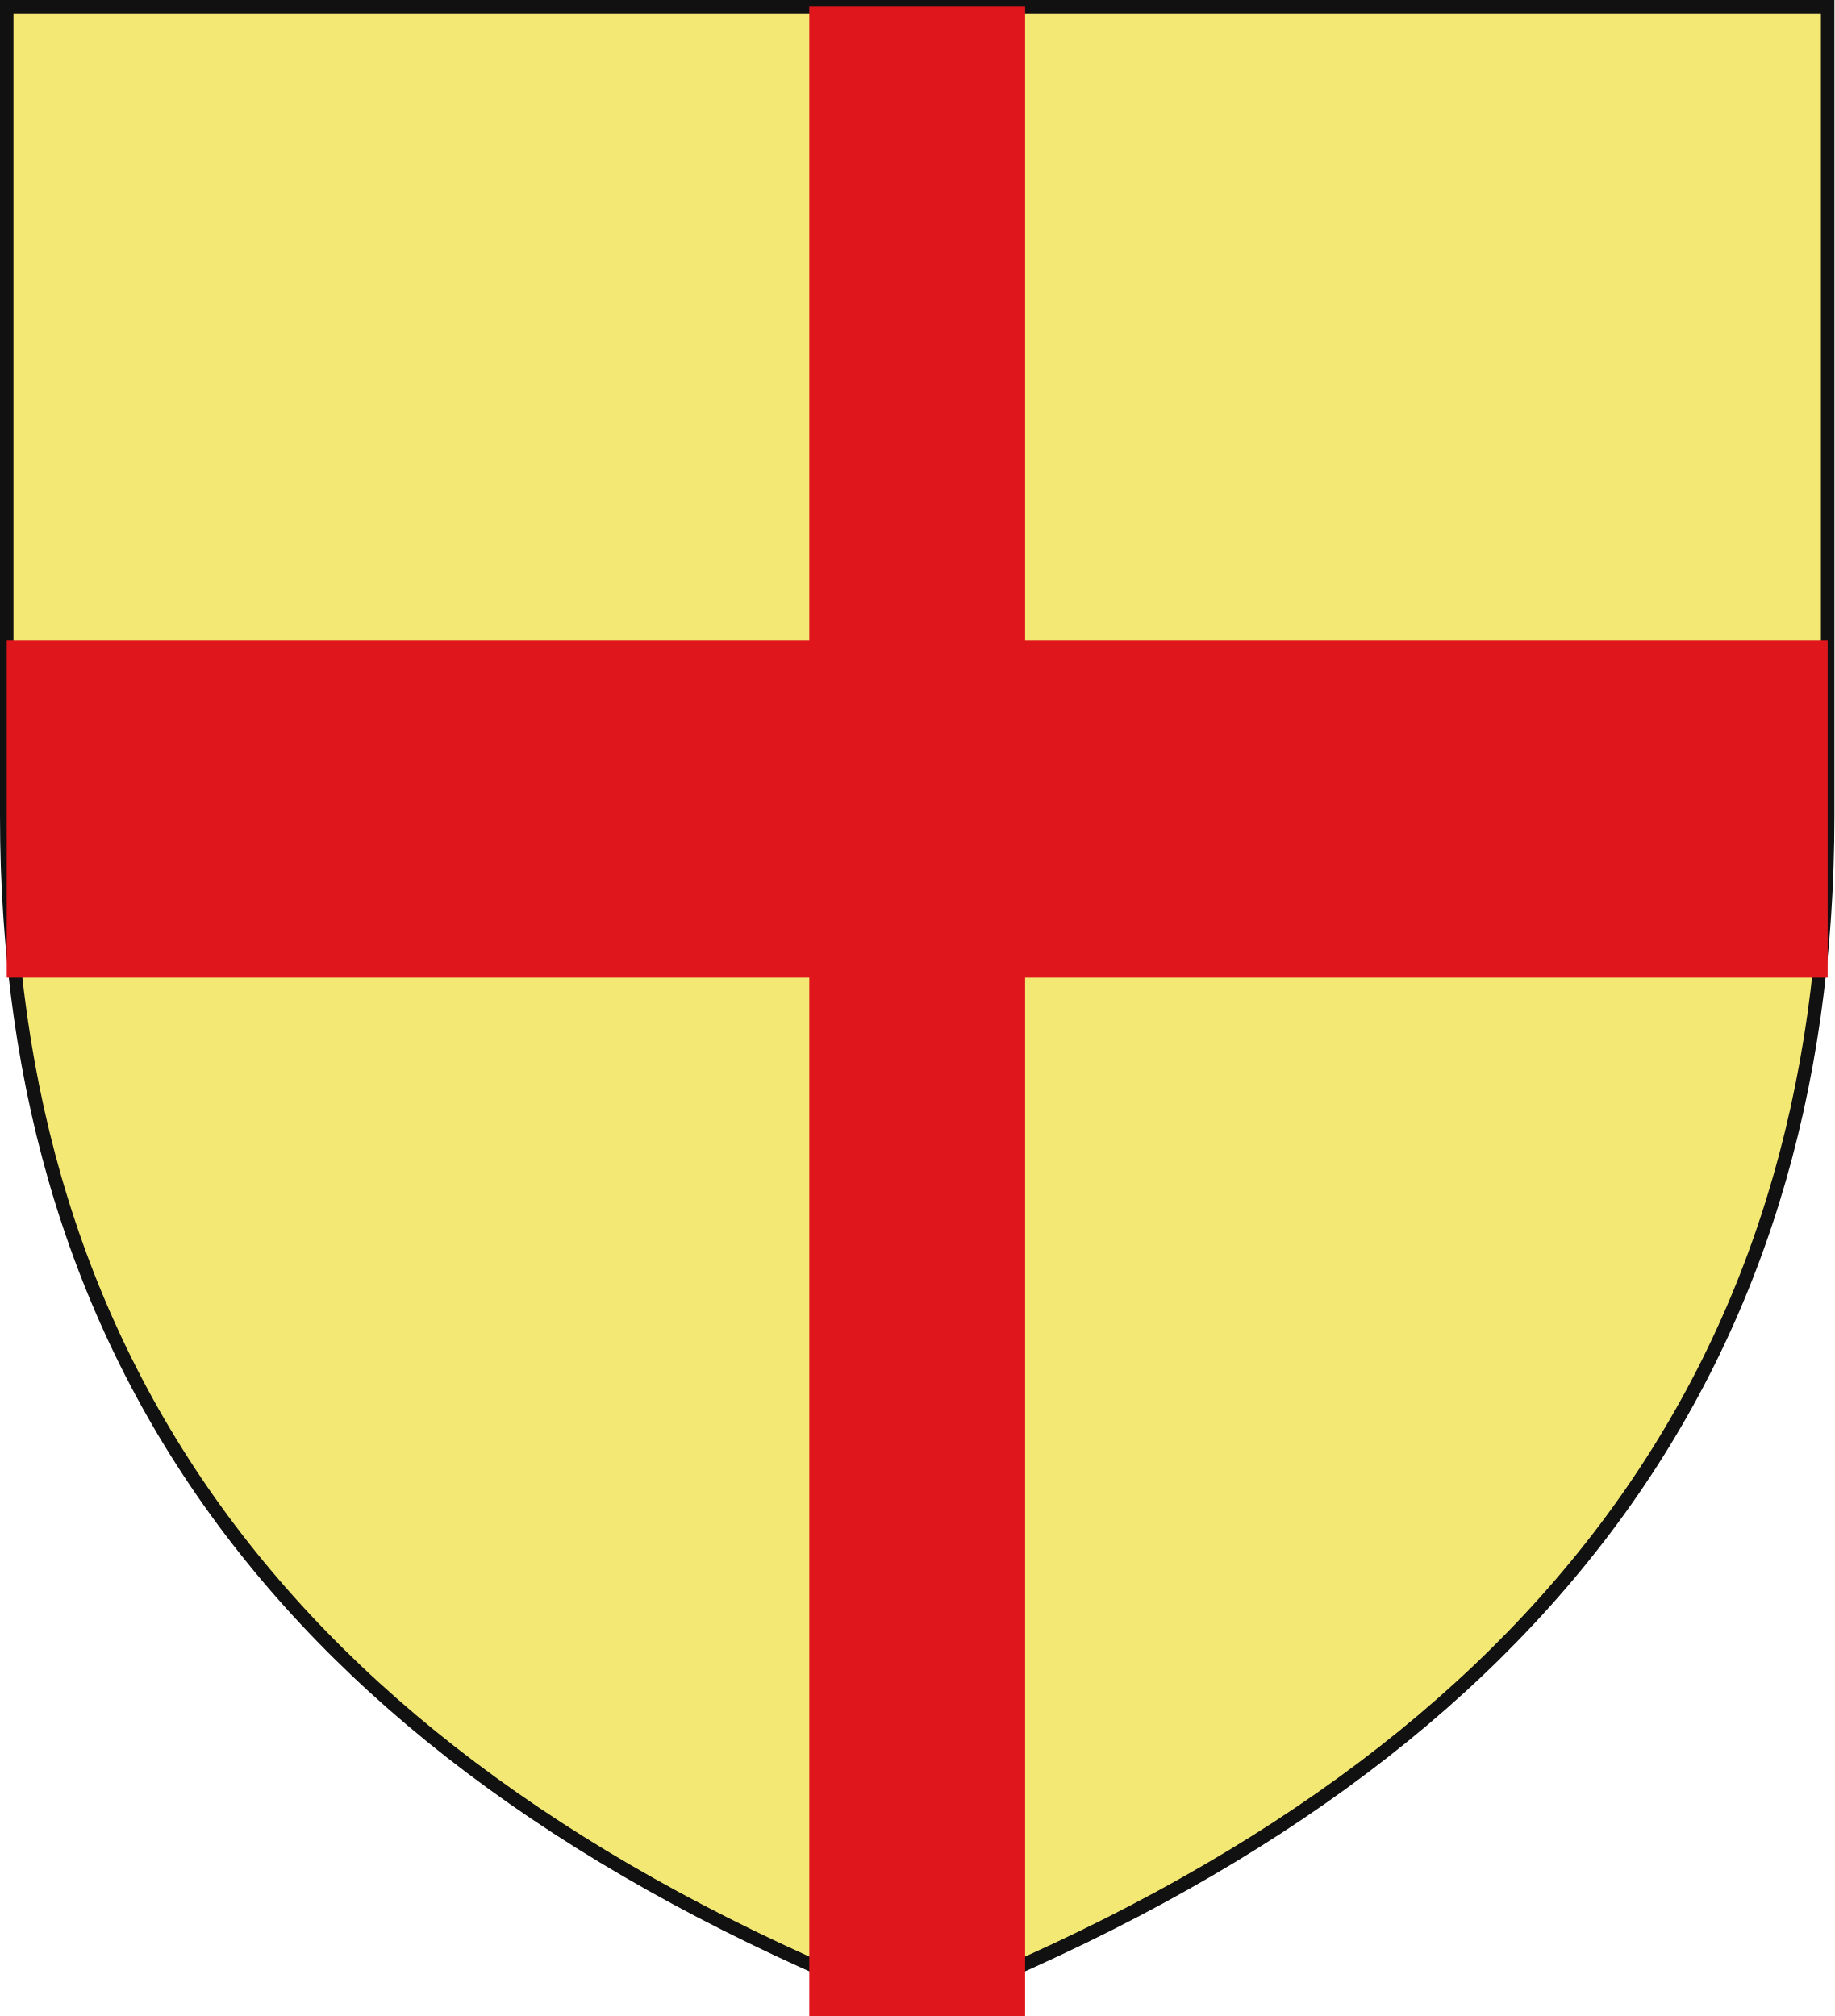
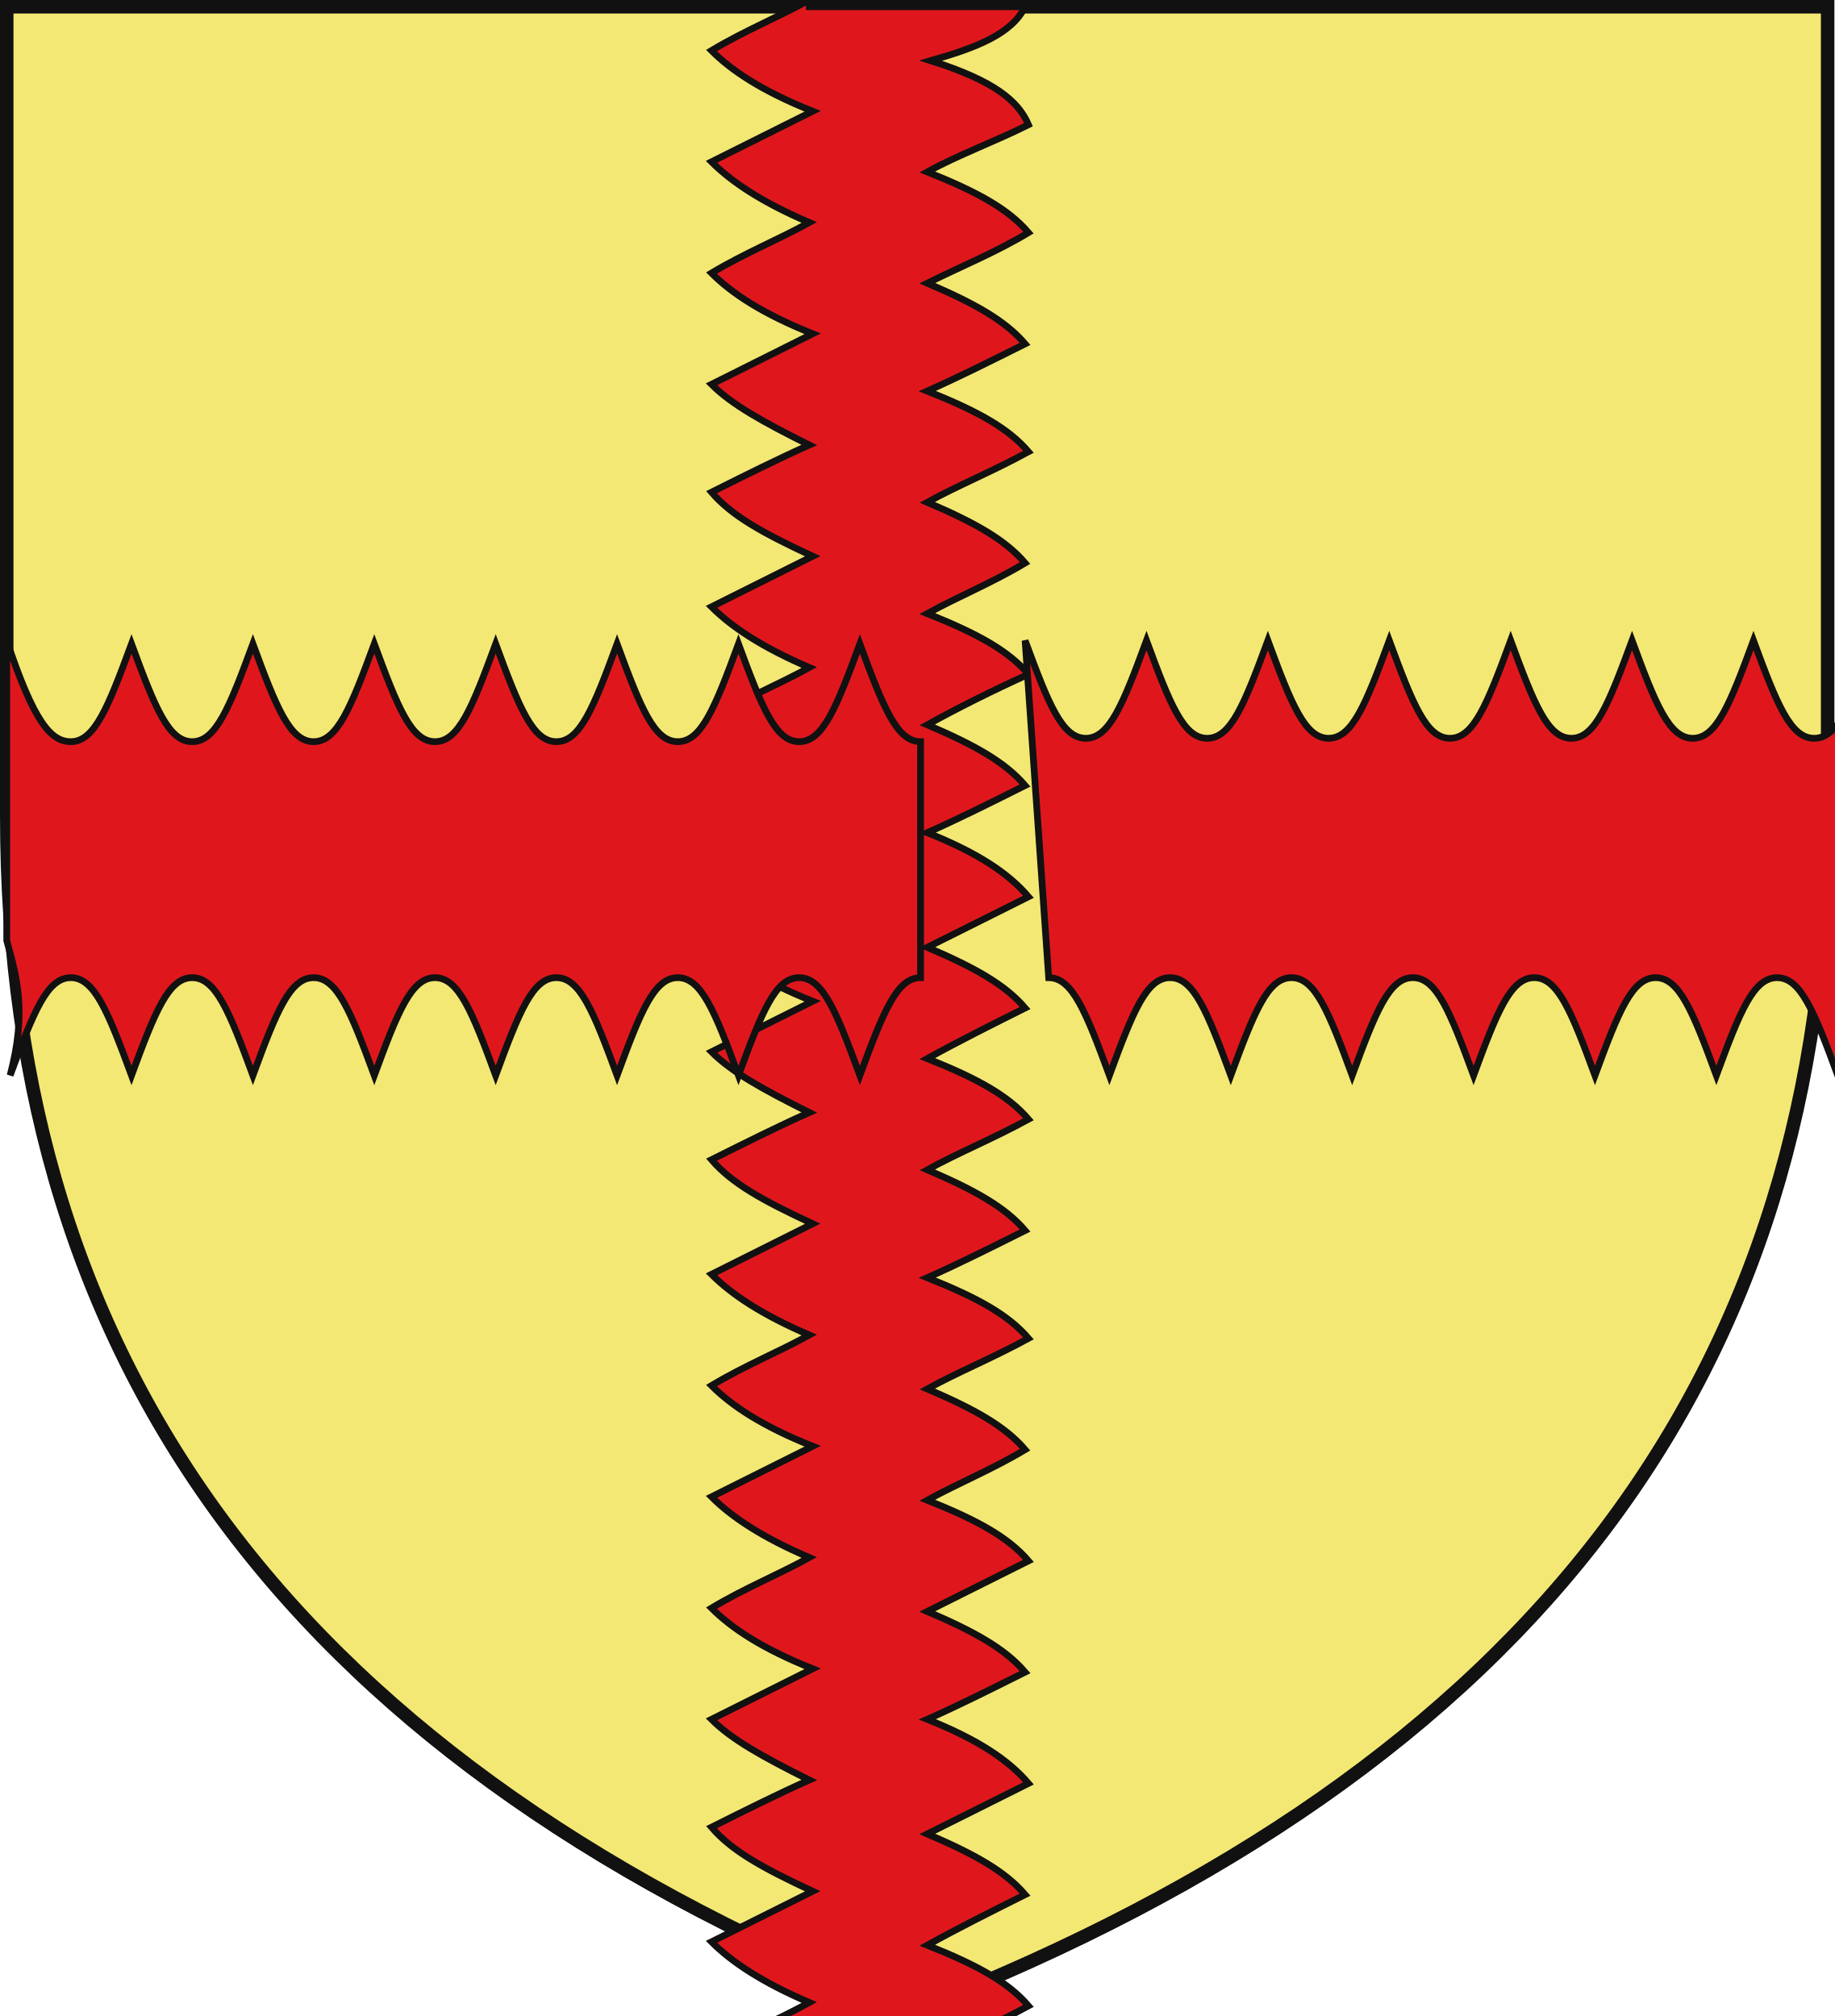
- <svg xmlns="http://www.w3.org/2000/svg" viewBox="0 0 544 598">
+ <svg xmlns="http://www.w3.org/2000/svg" viewBox="0 0 544 598" role="img" aria-label="Blason de la ville">
  <path d="M2 2h540v240c0 164-86 282-270 354C88 524 2 406 2 242Z" fill="#f3e873" stroke="#111" stroke-width="4" />
-   <path d="M240 2h64v596l-32 14-32-14Z" fill="#df171d" />
-   <path d="M2 190h540v100H2Z" fill="#df171d" />
+   <path d="M240 2h64c-4 8-14 12-28 16 19 6 26 12 29 19-10 5-21 9-30 14 15 6 24 11 30 18-10 6-20 10-30 15 14 6 23 11 29 18-10 5-20 10-29 14 15 6 24 11 30 18-11 6-21 10-30 15 14 6 23 11 29 18-10 6-20 10-29 15 15 6 24 11 30 18-11 5-21 10-30 15 14 6 23 11 29 18-10 5-20 10-29 14 15 6 24 12 30 19-10 5-20 10-30 15 14 6 23 11 29 18-10 5-20 10-29 15 15 6 24 11 30 18-11 6-21 10-30 15 14 6 23 11 29 18-10 5-20 10-29 14 15 6 24 11 30 18-11 6-21 10-30 15 14 6 23 11 29 18-10 6-20 10-29 15 15 6 24 11 30 18-10 5-20 10-30 15 14 6 23 11 29 18-10 5-20 10-29 14 15 6 24 12 30 19-10 5-20 10-30 15 14 6 23 11 29 18-10 5-20 10-29 15 15 6 24 11 30 18-11 6-21 10-30 15 14 6 23 11 29 18-10 5-20 10-29 14 15 6 24 11 30 18-11 6-21 10-30 15 14 6 23 11 29 18-10 6-20 10-29 15v40l-32 14-32-14v-40c10-5 20-9 30-15-15-7-24-12-30-18 10-6 20-10 29-15-14-6-23-12-29-18 10-5 20-10 30-15-15-6-24-12-30-18 10-6 20-10 29-15-14-6-23-12-29-18 10-5 20-10 30-15-15-7-24-12-30-19 10-5 20-10 29-14-14-7-23-12-29-18 10-5 20-10 30-15-15-6-24-12-30-18 10-6 20-10 29-15-14-6-23-12-29-18 10-5 20-10 30-15-15-6-24-12-30-18 10-6 20-10 29-15-14-6-23-12-29-18 10-5 20-10 30-15-15-7-24-12-30-19 10-5 20-10 29-14-14-7-23-12-29-18 10-5 20-10 30-15-15-6-24-12-30-18 10-6 20-10 29-15-14-6-23-12-29-18 10-5 20-10 30-15-15-6-24-12-30-18 10-6 20-10 29-15-14-6-23-12-29-18 10-5 20-10 30-15-15-7-24-12-30-19 10-5 20-10 29-14-14-7-23-12-29-18 10-5 20-10 30-15-15-6-24-12-30-18 10-6 20-10 29-15-14-6-23-12-29-18 10-5 20-10 30-15-15-6-24-12-30-18 10-6 20-10 29-15-14-6-23-12-29-18 10-5 20-10 30-15-15-7-24-12-30-19 10-5 20-10 29-14-14-7-23-12-29-18 10-5 20-10 30-15-15-6-24-12-30-18 10-6 20-10 29-15-14-6-23-12-29-18 10-5 20-10 30-15-15-6-24-12-30-18 10-6 20-10 29-15-14-6-23-12-29-18 10-5 20-10 30-15-15-7-24-12-30-19 10-5 20-10 29-14-14-7-23-12-29-18 10-5 20-10 30-15-15-6-24-12-30-18 10-6 20-10 29-15-14-6-23-12-29-18 10-5 20-10 30-15Z" fill="#df171d" stroke="#111" stroke-width="2" />
+   <path d="M2 190c8 24 13 30 19 30 7 0 11-10 18-29 7 19 11 29 18 29s11-10 18-29c7 19 11 29 18 29s11-10 18-29c7 19 11 29 18 29s11-10 18-29c7 19 11 29 18 29s11-10 18-29c7 19 11 29 18 29s11-10 18-29c7 19 11 29 18 29s11-10 18-29c7 19 11 29 18 29v70c-7 0-11 10-18 29-7-19-11-29-18-29s-11 10-18 29c-7-19-11-29-18-29s-11 10-18 29c-7-19-11-29-18-29s-11 10-18 29c-7-19-11-29-18-29s-11 10-18 29c-7-19-11-29-18-29s-11 10-18 29c-7-19-11-29-18-29s-11 10-18 29c-7-19-11-29-18-29s-11 10-18 29C8 300 5 290 2 279Z" fill="#df171d" stroke="#111" stroke-width="2" />
+   <path d="M304 190c7 19 11 29 18 29s11-10 18-29c7 19 11 29 18 29s11-10 18-29c7 19 11 29 18 29s11-10 18-29c7 19 11 29 18 29s11-10 18-29c7 19 11 29 18 29s11-10 18-29c7 19 11 29 18 29s11-10 18-29c7 19 11 29 18 29s11-10 18-29c7 19 11 29 18 29 6 0 11-6 18-29v89c-4 11-7 21-11 40-7-19-11-29-18-29s-11 10-18 29c-7-19-11-29-18-29s-11 10-18 29c-7-19-11-29-18-29s-11 10-18 29c-7-19-11-29-18-29s-11 10-18 29c-7-19-11-29-18-29s-11 10-18 29c-7-19-11-29-18-29s-11 10-18 29c-7-19-11-29-18-29s-11 10-18 29c-7-19-11-29-18-29Z" fill="#df171d" stroke="#111" stroke-width="2" />
</svg>
